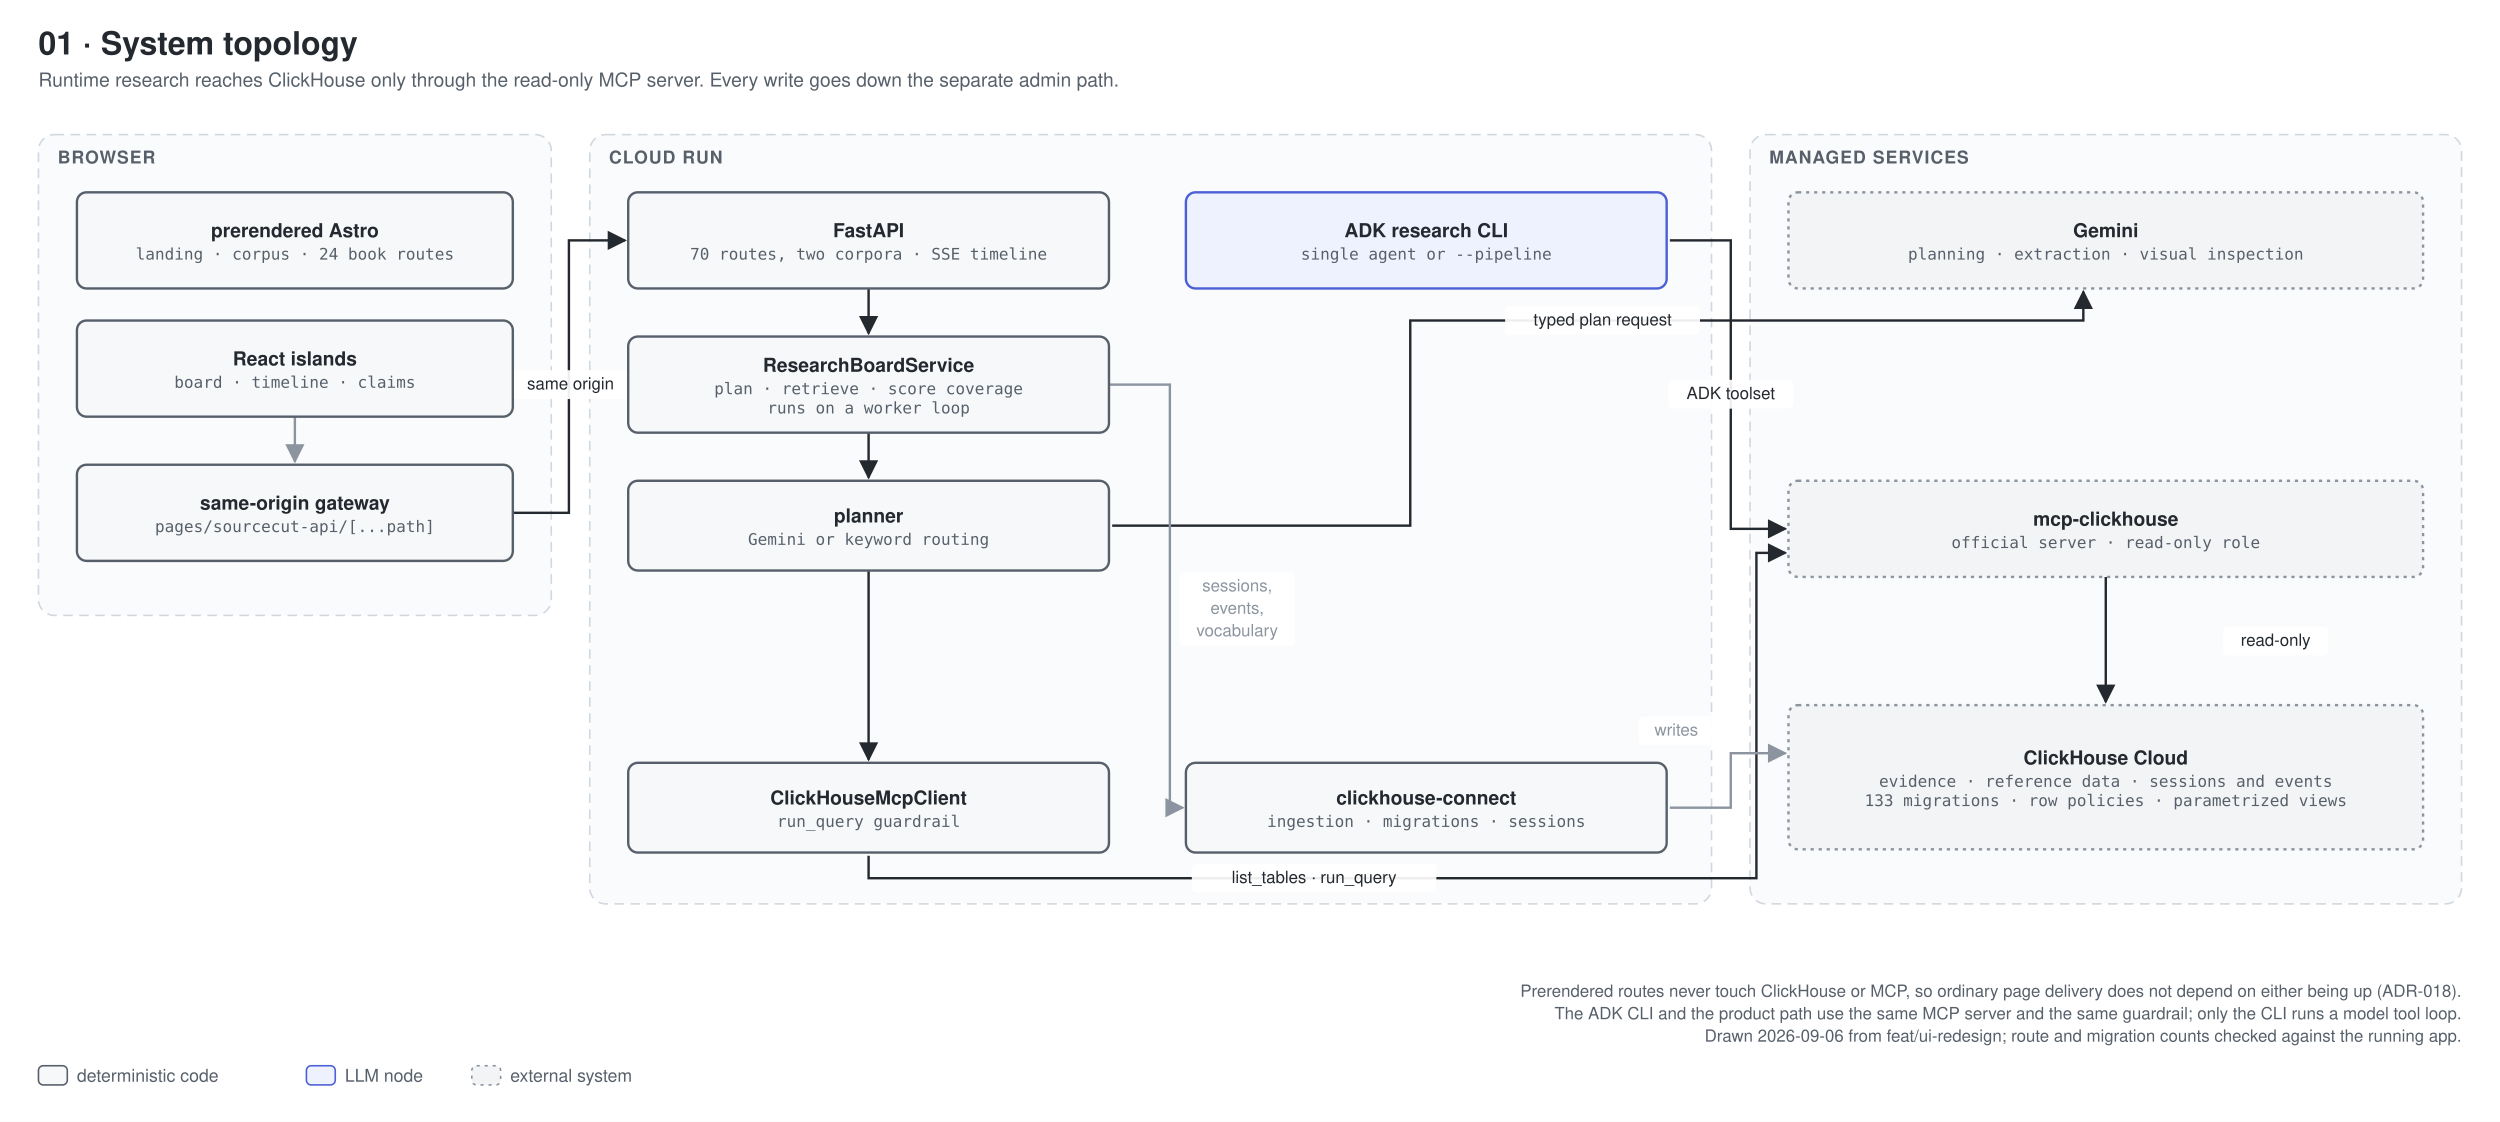
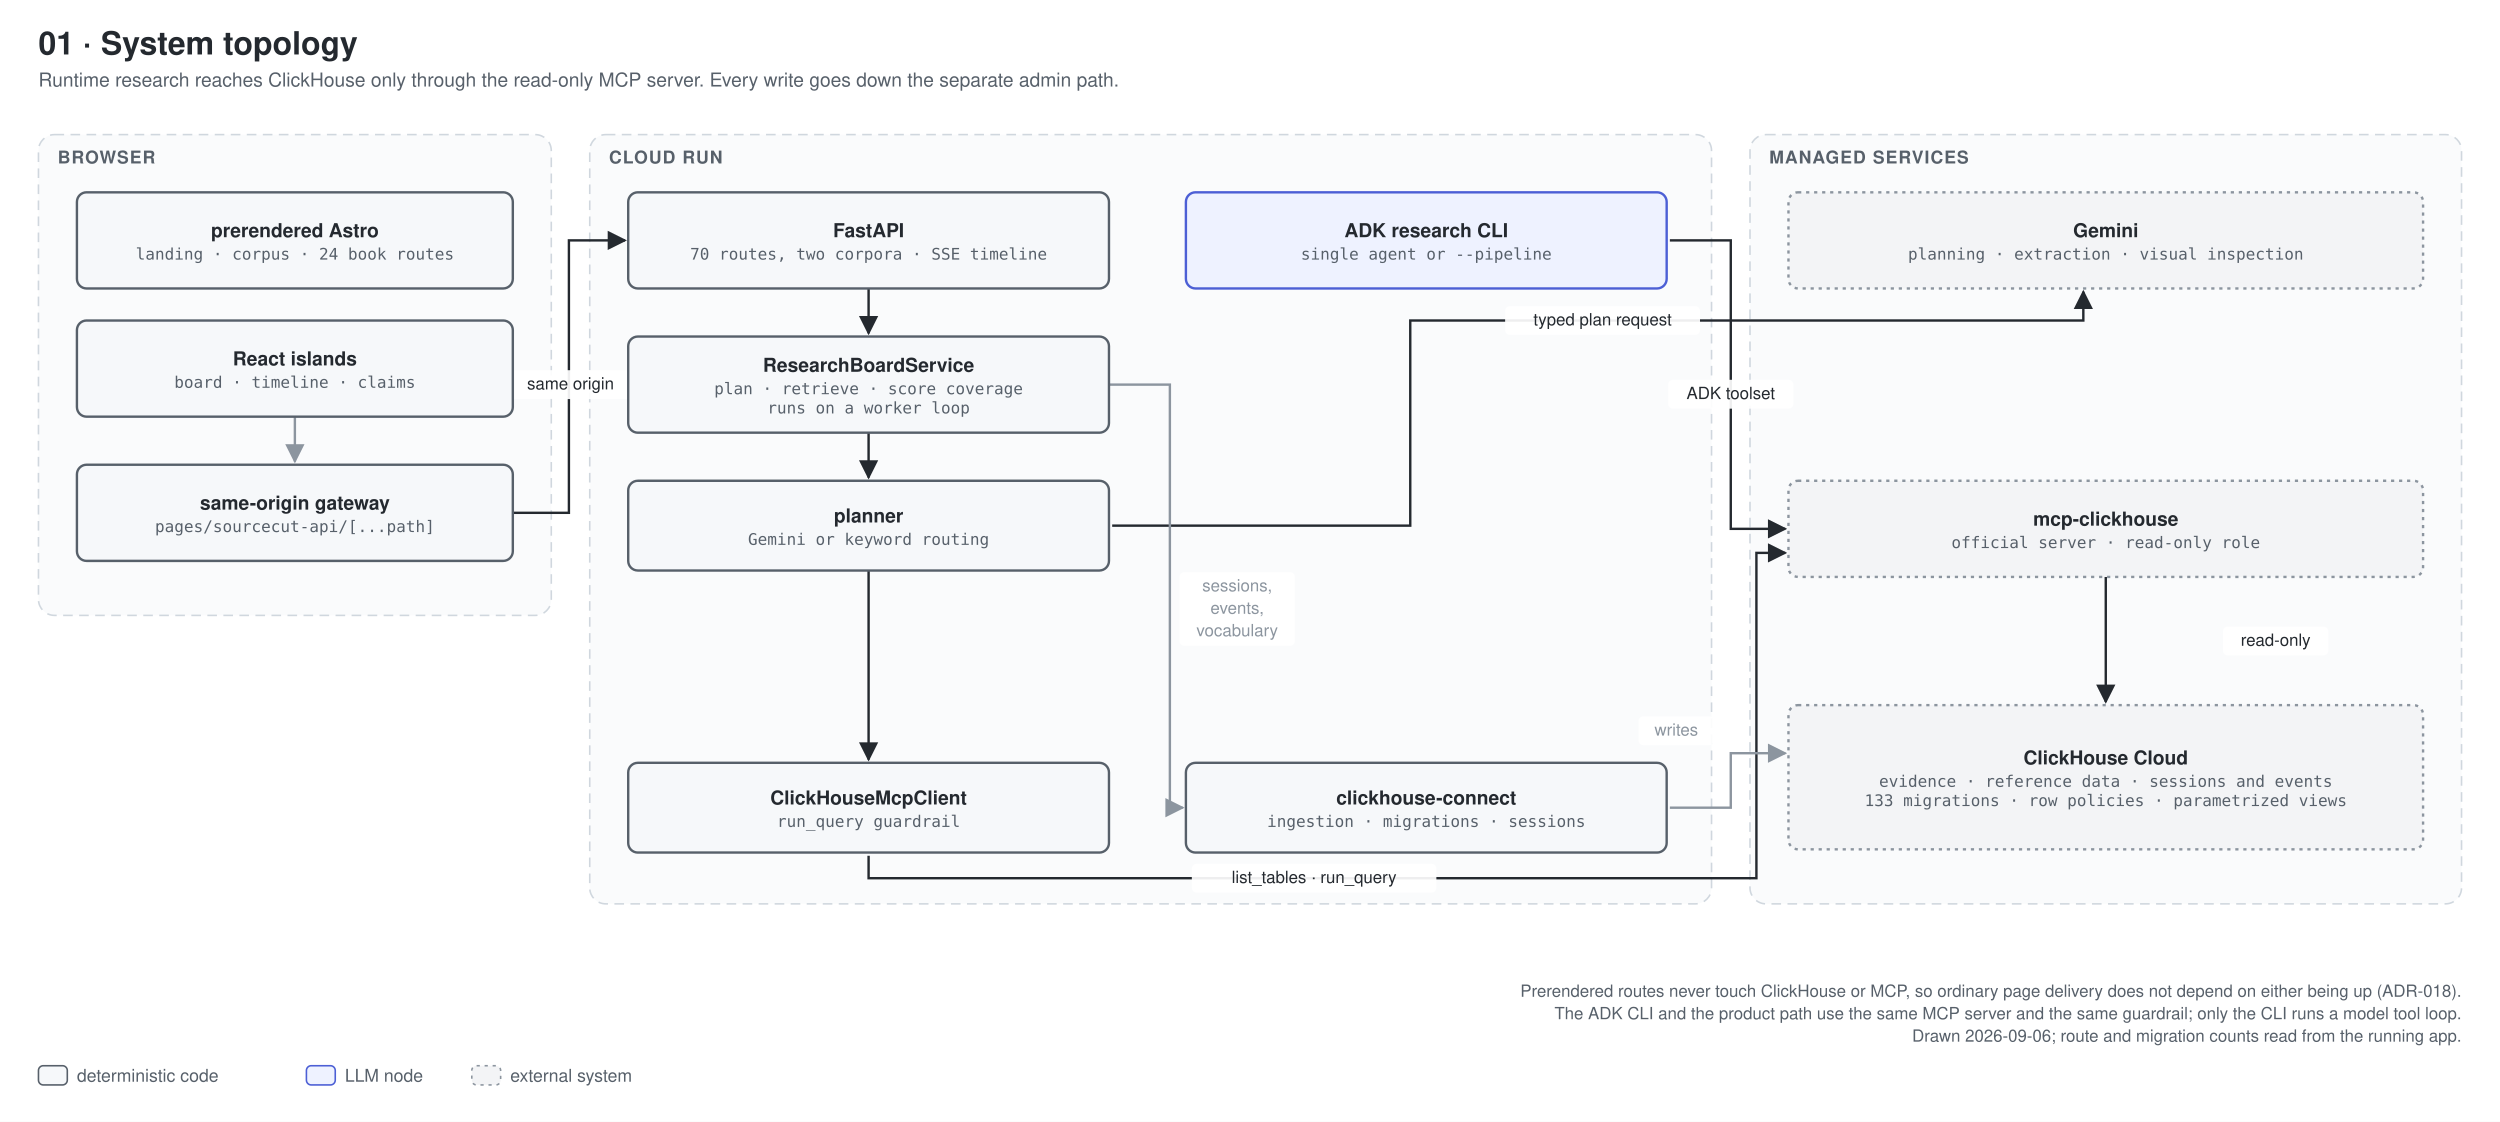
<svg xmlns="http://www.w3.org/2000/svg" viewBox="0 0 1560 700" width="1560" height="700" font-family="-apple-system, BlinkMacSystemFont, 'Segoe UI', Helvetica, Arial, sans-serif" font-size="12" role="img" aria-label="01 · System topology">
  <defs>
    <marker id="arrow" viewBox="0 0 10 10" refX="9" refY="5" markerWidth="8" markerHeight="8" orient="auto-start-reverse">
      <path d="M0,0 L10,5 L0,10 z" fill="#24292f" />
    </marker>
    <marker id="arrow-muted" viewBox="0 0 10 10" refX="9" refY="5" markerWidth="8" markerHeight="8" orient="auto-start-reverse">
      <path d="M0,0 L10,5 L0,10 z" fill="#8c959f" />
    </marker>
    <marker id="arrow-red" viewBox="0 0 10 10" refX="9" refY="5" markerWidth="8" markerHeight="8" orient="auto-start-reverse">
      <path d="M0,0 L10,5 L0,10 z" fill="#cf222e" />
    </marker>
  </defs>
  <rect width="1560" height="700" fill="#ffffff" />
  <text x="24" y="34" font-size="20" font-weight="600" fill="#24292f">01 · System topology</text>
  <text x="24" y="54" font-size="12" fill="#57606a">Runtime research reaches ClickHouse only through the read-only MCP server. Every write goes down the separate admin path.</text>
  <rect x="24" y="84" width="320" height="300" rx="10" fill="#fafbfc" stroke="#d0d7de" stroke-dasharray="6 4" />
  <text x="36" y="102" font-size="11" font-weight="600" fill="#57606a" letter-spacing="0.06em">BROWSER</text>
  <rect x="368" y="84" width="700" height="480" rx="10" fill="#fafbfc" stroke="#d0d7de" stroke-dasharray="6 4" />
  <text x="380" y="102" font-size="11" font-weight="600" fill="#57606a" letter-spacing="0.06em">CLOUD RUN</text>
  <rect x="1092" y="84" width="444" height="480" rx="10" fill="#fafbfc" stroke="#d0d7de" stroke-dasharray="6 4" />
  <text x="1104" y="102" font-size="11" font-weight="600" fill="#57606a" letter-spacing="0.06em">MANAGED SERVICES</text>
  <path d="M184,260 L184,288" fill="none" stroke="#8c959f" stroke-width="1.5" marker-end="url(#arrow-muted)" />
  <path d="M320,320 L355,320 L355,150 L390,150" fill="none" stroke="#24292f" stroke-width="1.5" marker-end="url(#arrow)" />
  <rect x="316.9" y="231" width="78.2" height="18" rx="3" fill="#ffffff" fill-opacity="0.92" />
  <text x="356" y="243" text-anchor="middle" font-size="10.5" fill="#24292f">same origin</text>
  <path d="M542,180 L542,208" fill="none" stroke="#24292f" stroke-width="1.5" marker-end="url(#arrow)" />
  <path d="M542,270 L542,298" fill="none" stroke="#24292f" stroke-width="1.5" marker-end="url(#arrow)" />
  <path d="M542,356 L542,474" fill="none" stroke="#24292f" stroke-width="1.5" marker-end="url(#arrow)" />
  <path d="M694,328 L880,328 L880,200 L1300,200 L1300,182" fill="none" stroke="#24292f" stroke-width="1.5" marker-end="url(#arrow)" />
  <rect x="939.2" y="191" width="121.6" height="18" rx="3" fill="#ffffff" fill-opacity="0.92" />
  <text x="1000" y="203" text-anchor="middle" font-size="10.5" fill="#24292f">typed plan request</text>
  <path d="M1042,150 L1080,150 L1080,330 L1114,330" fill="none" stroke="#24292f" stroke-width="1.5" marker-end="url(#arrow)" />
  <rect x="1040.9" y="237" width="78.2" height="18" rx="3" fill="#ffffff" fill-opacity="0.92" />
  <text x="1080" y="249" text-anchor="middle" font-size="10.5" fill="#24292f">ADK toolset</text>
  <path d="M542,534 L542,548 L1096,548 L1096,345 L1114,345" fill="none" stroke="#24292f" stroke-width="1.5" marker-end="url(#arrow)" />
  <rect x="743.7" y="539" width="152.6" height="18" rx="3" fill="#ffffff" fill-opacity="0.92" />
  <text x="820" y="551" text-anchor="middle" font-size="10.5" fill="#24292f">list_tables · run_query</text>
  <path d="M1314,360 L1314,438" fill="none" stroke="#24292f" stroke-width="1.5" marker-end="url(#arrow)" />
  <rect x="1387.1" y="391" width="65.8" height="18" rx="3" fill="#ffffff" fill-opacity="0.92" />
  <text x="1420" y="403" text-anchor="middle" font-size="10.5" fill="#24292f">read-only</text>
  <path d="M1042,504 L1080,504 L1080,470 L1114,470" fill="none" stroke="#8c959f" stroke-width="1.5" marker-end="url(#arrow-muted)" />
  <rect x="1022.4" y="447" width="47.2" height="18" rx="3" fill="#ffffff" fill-opacity="0.92" />
  <text x="1046" y="459" text-anchor="middle" font-size="10.5" fill="#8c959f">writes</text>
  <path d="M692,240 L730,240 L730,504 L738,504" fill="none" stroke="#8c959f" stroke-width="1.5" marker-end="url(#arrow-muted)" />
  <rect x="736" y="357" width="72" height="46" rx="3" fill="#ffffff" fill-opacity="0.92" />
  <text x="772" y="369" text-anchor="middle" font-size="10.5" fill="#8c959f">sessions,</text>
  <text x="772" y="383" text-anchor="middle" font-size="10.5" fill="#8c959f">events,</text>
  <text x="772" y="397" text-anchor="middle" font-size="10.5" fill="#8c959f">vocabulary</text>
  <rect x="48" y="120" width="272" height="60" rx="6" fill="#f6f8fa" stroke="#57606a" stroke-width="1.5" />
  <text x="184" y="148.0" text-anchor="middle" font-size="12.0" font-weight="600" fill="#24292f">prerendered Astro</text>
  <text x="184" y="162.0" text-anchor="middle" font-size="10.0" fill="#57606a" font-family="ui-monospace, SFMono-Regular, Menlo, monospace">landing · corpus · 24 book routes</text>
  <rect x="48" y="200" width="272" height="60" rx="6" fill="#f6f8fa" stroke="#57606a" stroke-width="1.5" />
  <text x="184" y="228.0" text-anchor="middle" font-size="12.0" font-weight="600" fill="#24292f">React islands</text>
  <text x="184" y="242.0" text-anchor="middle" font-size="10.0" fill="#57606a" font-family="ui-monospace, SFMono-Regular, Menlo, monospace">board · timeline · claims</text>
  <rect x="48" y="290" width="272" height="60" rx="6" fill="#f6f8fa" stroke="#57606a" stroke-width="1.5" />
  <text x="184" y="318.0" text-anchor="middle" font-size="12.0" font-weight="600" fill="#24292f">same-origin gateway</text>
  <text x="184" y="332.0" text-anchor="middle" font-size="10.0" fill="#57606a" font-family="ui-monospace, SFMono-Regular, Menlo, monospace">pages/sourcecut-api/[...path]</text>
  <rect x="392" y="120" width="300" height="60" rx="6" fill="#f6f8fa" stroke="#57606a" stroke-width="1.5" />
  <text x="542" y="148.0" text-anchor="middle" font-size="12.0" font-weight="600" fill="#24292f">FastAPI</text>
  <text x="542" y="162.0" text-anchor="middle" font-size="10.0" fill="#57606a" font-family="ui-monospace, SFMono-Regular, Menlo, monospace">70 routes, two corpora · SSE timeline</text>
  <rect x="392" y="210" width="300" height="60" rx="6" fill="#f6f8fa" stroke="#57606a" stroke-width="1.5" />
  <text x="542" y="232.0" text-anchor="middle" font-size="12.0" font-weight="600" fill="#24292f">ResearchBoardService</text>
  <text x="542" y="246.0" text-anchor="middle" font-size="10.0" fill="#57606a" font-family="ui-monospace, SFMono-Regular, Menlo, monospace">plan · retrieve · score coverage</text>
  <text x="542" y="258.0" text-anchor="middle" font-size="10.0" fill="#57606a" font-family="ui-monospace, SFMono-Regular, Menlo, monospace">runs on a worker loop</text>
  <rect x="392" y="300" width="300" height="56" rx="6" fill="#f6f8fa" stroke="#57606a" stroke-width="1.5" />
  <text x="542" y="326.0" text-anchor="middle" font-size="12.0" font-weight="600" fill="#24292f">planner</text>
  <text x="542" y="340.0" text-anchor="middle" font-size="10.0" fill="#57606a" font-family="ui-monospace, SFMono-Regular, Menlo, monospace">Gemini or keyword routing</text>
  <rect x="392" y="476" width="300" height="56" rx="6" fill="#f6f8fa" stroke="#57606a" stroke-width="1.5" />
  <text x="542" y="502.0" text-anchor="middle" font-size="12.0" font-weight="600" fill="#24292f">ClickHouseMcpClient</text>
  <text x="542" y="516.0" text-anchor="middle" font-size="10.0" fill="#57606a" font-family="ui-monospace, SFMono-Regular, Menlo, monospace">run_query guardrail</text>
  <rect x="740" y="120" width="300" height="60" rx="6" fill="#eef2ff" stroke="#4c5fd5" stroke-width="1.5" />
  <text x="890" y="148.0" text-anchor="middle" font-size="12.0" font-weight="600" fill="#24292f">ADK research CLI</text>
  <text x="890" y="162.0" text-anchor="middle" font-size="10.0" fill="#57606a" font-family="ui-monospace, SFMono-Regular, Menlo, monospace">single agent or --pipeline</text>
  <rect x="740" y="476" width="300" height="56" rx="6" fill="#f6f8fa" stroke="#57606a" stroke-width="1.5" />
  <text x="890" y="502.0" text-anchor="middle" font-size="12.0" font-weight="600" fill="#24292f">clickhouse-connect</text>
  <text x="890" y="516.0" text-anchor="middle" font-size="10.0" fill="#57606a" font-family="ui-monospace, SFMono-Regular, Menlo, monospace">ingestion · migrations · sessions</text>
  <rect x="1116" y="120" width="396" height="60" rx="6" fill="#f3f4f6" stroke="#8c959f" stroke-width="1.5" stroke-dasharray="2 3" />
  <text x="1314" y="148.0" text-anchor="middle" font-size="12.0" font-weight="600" fill="#24292f">Gemini</text>
  <text x="1314" y="162.0" text-anchor="middle" font-size="10.0" fill="#57606a" font-family="ui-monospace, SFMono-Regular, Menlo, monospace">planning · extraction · visual inspection</text>
  <rect x="1116" y="300" width="396" height="60" rx="6" fill="#f3f4f6" stroke="#8c959f" stroke-width="1.5" stroke-dasharray="2 3" />
  <text x="1314" y="328.0" text-anchor="middle" font-size="12.0" font-weight="600" fill="#24292f">mcp-clickhouse</text>
  <text x="1314" y="342.0" text-anchor="middle" font-size="10.0" fill="#57606a" font-family="ui-monospace, SFMono-Regular, Menlo, monospace">official server · read-only role</text>
  <rect x="1116" y="440" width="396" height="90" rx="6" fill="#f3f4f6" stroke="#8c959f" stroke-width="1.5" stroke-dasharray="2 3" />
  <text x="1314" y="477.0" text-anchor="middle" font-size="12.0" font-weight="600" fill="#24292f">ClickHouse Cloud</text>
  <text x="1314" y="491.0" text-anchor="middle" font-size="10.0" fill="#57606a" font-family="ui-monospace, SFMono-Regular, Menlo, monospace">evidence · reference data · sessions and events</text>
  <text x="1314" y="503.0" text-anchor="middle" font-size="10.0" fill="#57606a" font-family="ui-monospace, SFMono-Regular, Menlo, monospace">133 migrations · row policies · parametrized views</text>
  <rect x="24" y="665" width="18" height="12" rx="3" fill="#f6f8fa" stroke="#57606a" />
  <text x="48" y="675" font-size="11" fill="#57606a">deterministic code</text>
  <rect x="191.2" y="665" width="18" height="12" rx="3" fill="#eef2ff" stroke="#4c5fd5" />
  <text x="215.2" y="675" font-size="11" fill="#57606a">LLM node</text>
  <rect x="294.4" y="665" width="18" height="12" rx="3" fill="#f3f4f6" stroke="#8c959f" stroke-dasharray="2 3" />
  <text x="318.4" y="675" font-size="11" fill="#57606a">external system</text>
  <text x="1536" y="622" text-anchor="end" font-size="10.5" fill="#57606a">Prerendered routes never touch ClickHouse or MCP, so ordinary page delivery does not depend on either being up (ADR-018).</text>
  <text x="1536" y="636" text-anchor="end" font-size="10.5" fill="#57606a">The ADK CLI and the product path use the same MCP server and the same guardrail; only the CLI runs a model tool loop.</text>
-   <text x="1536" y="650" text-anchor="end" font-size="10.5" fill="#57606a">Drawn 2026-09-06 from feat/ui-redesign; route and migration counts checked against the running app.</text>
+   <text x="1536" y="650" text-anchor="end" font-size="10.5" fill="#57606a">Drawn 2026-09-06; route and migration counts read from the running app.</text>
</svg>
